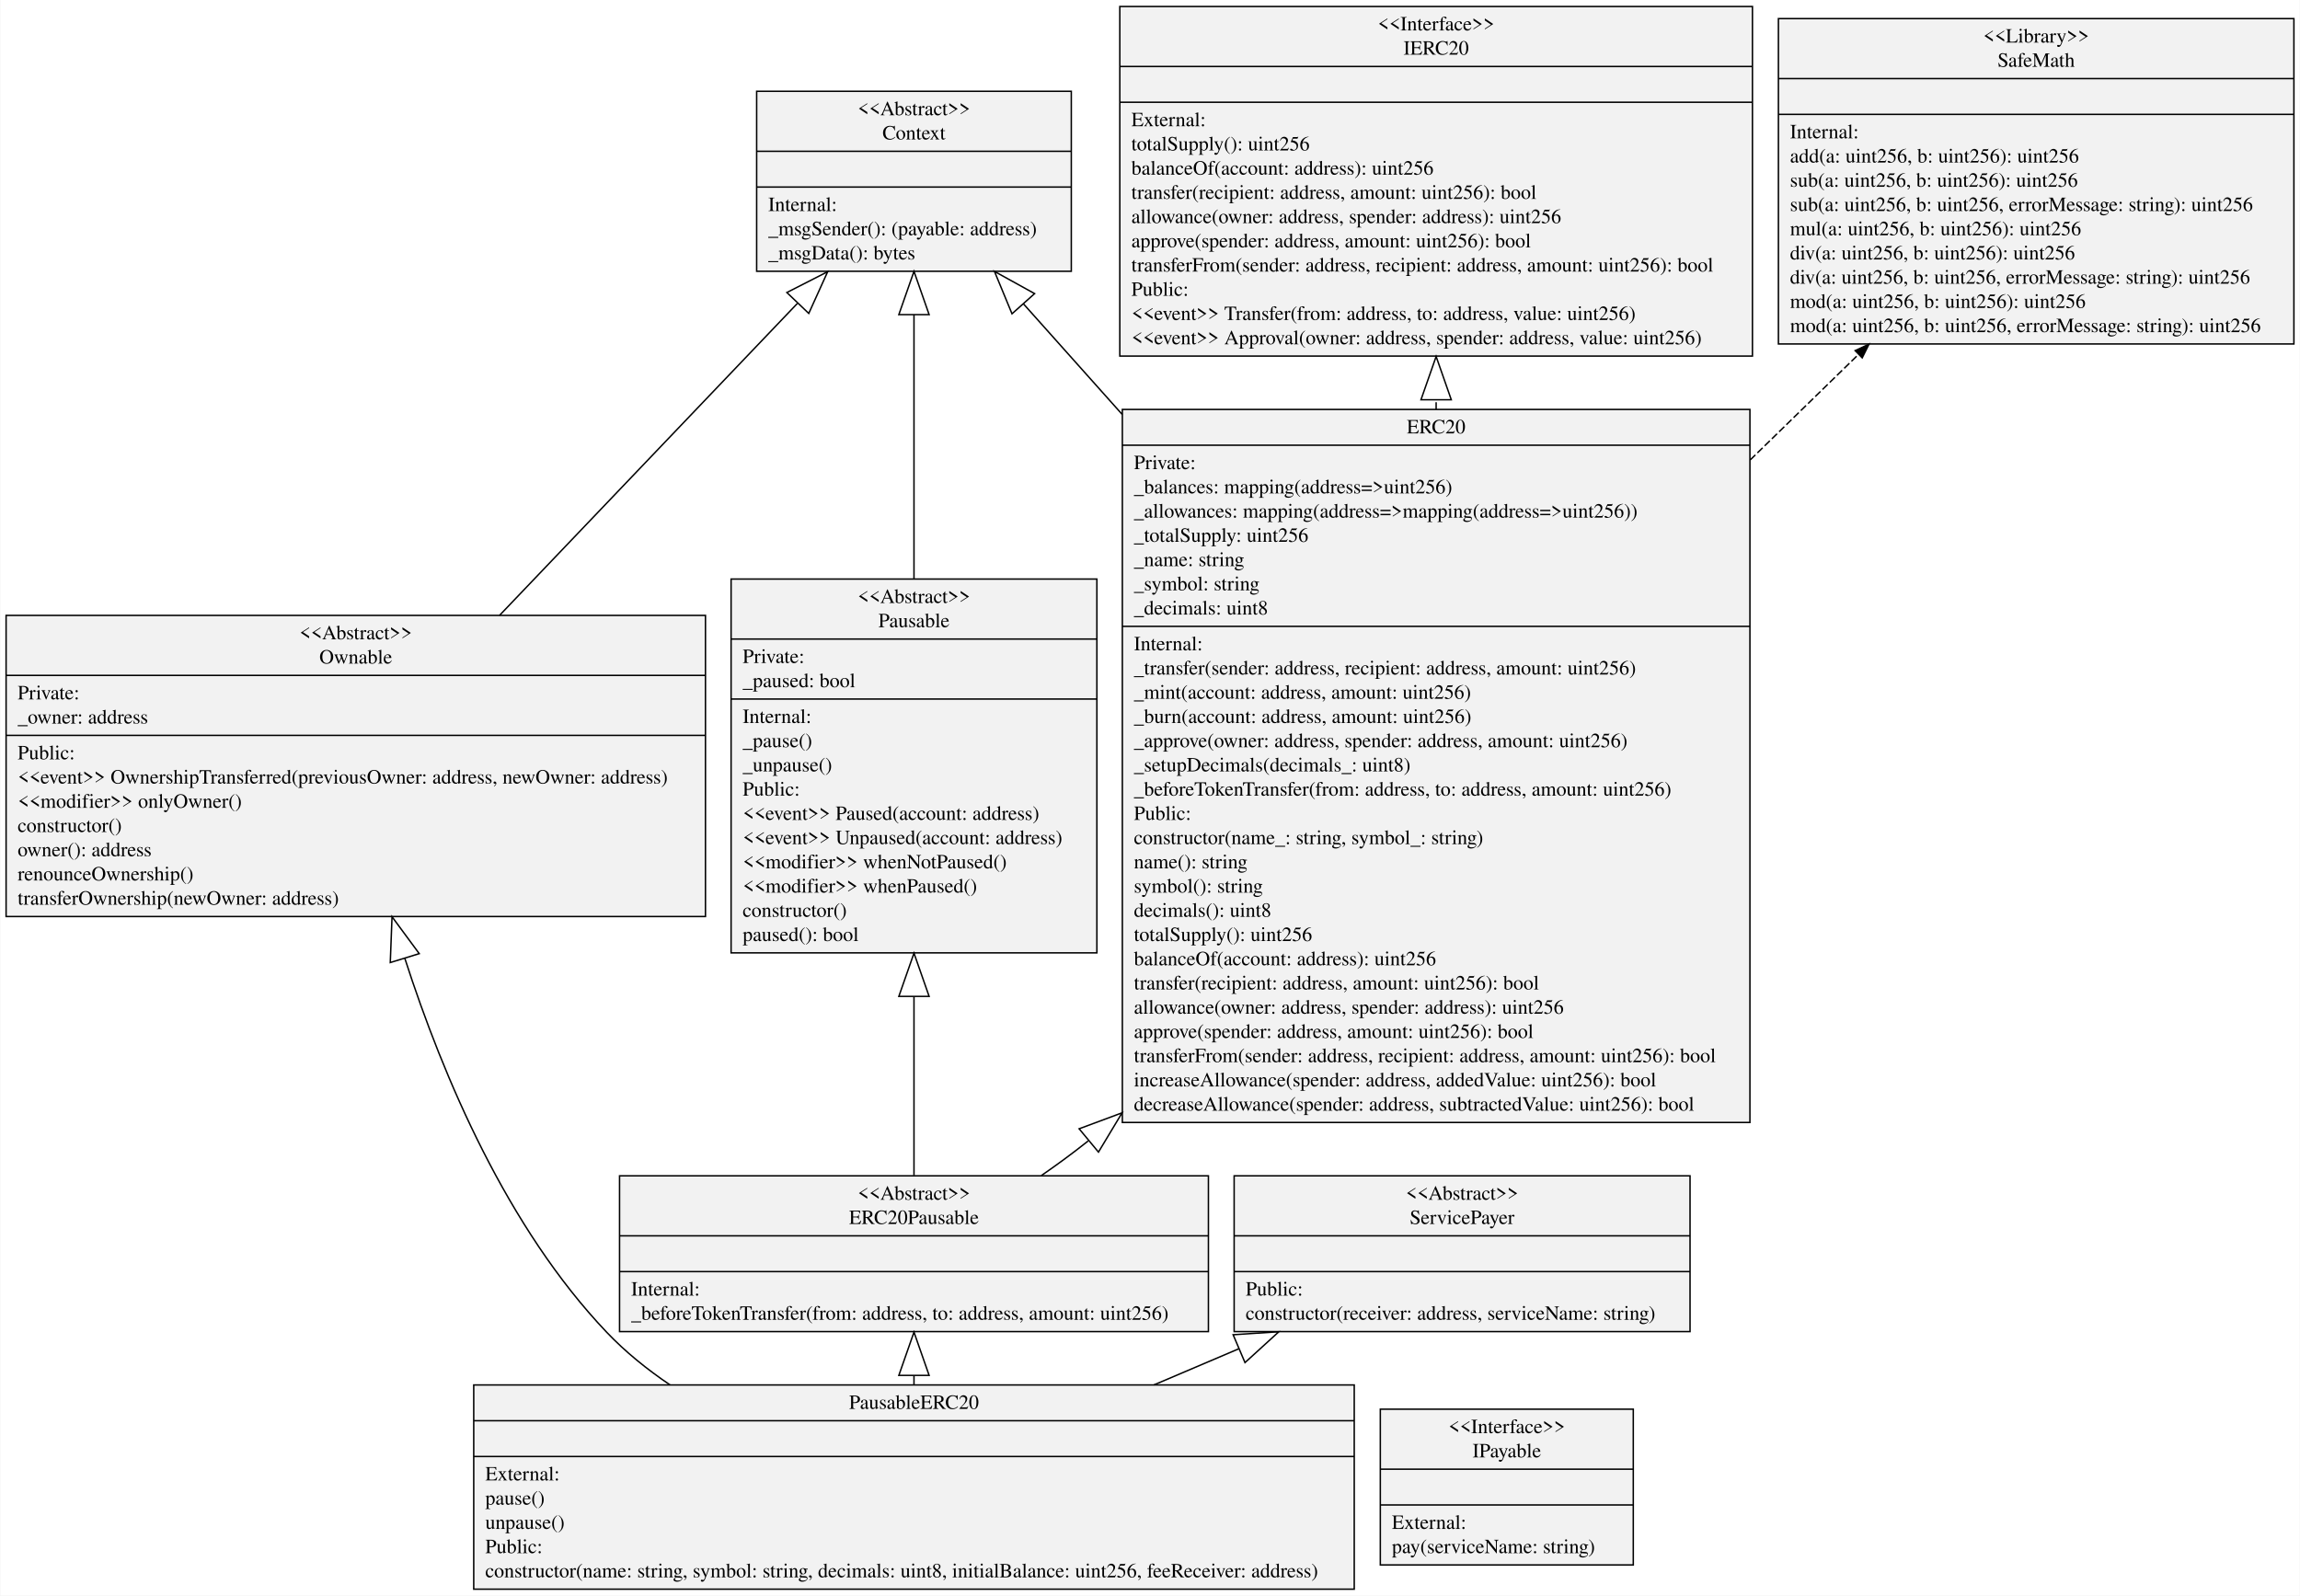
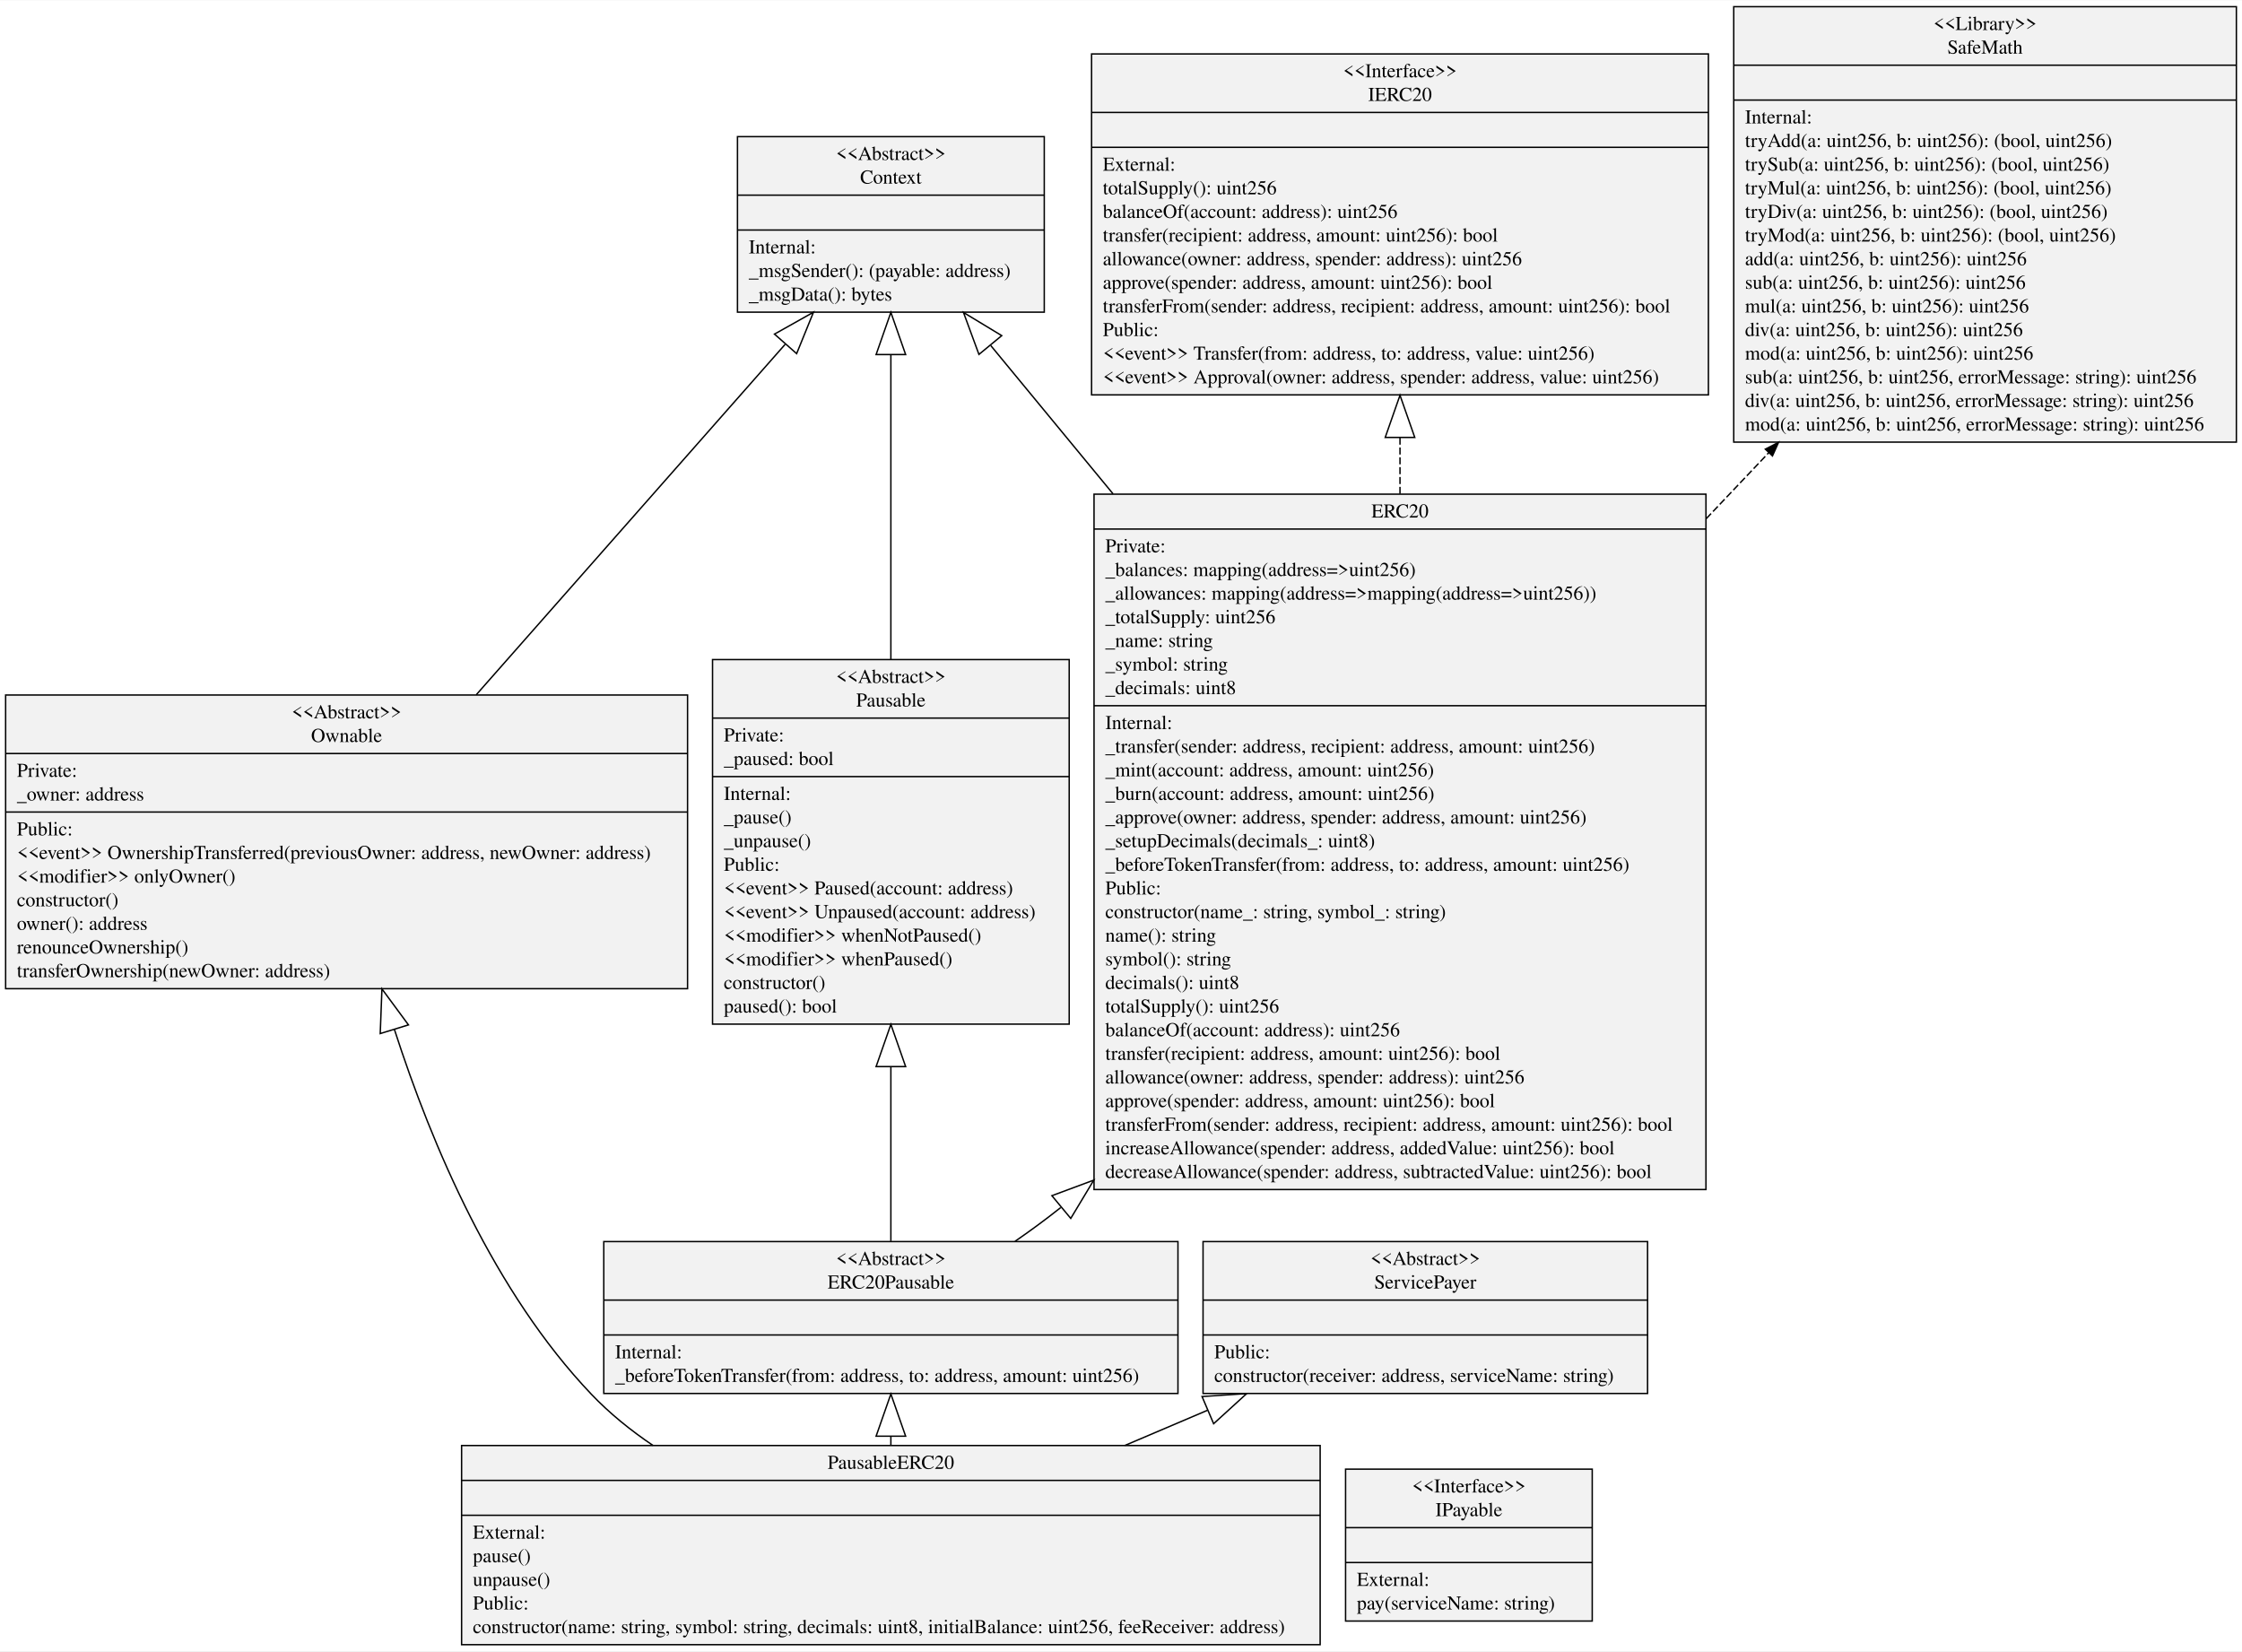
- <svg xmlns="http://www.w3.org/2000/svg" width="1594pt" height="1106pt" viewBox="0.00 0.00 1594.13 1106.40">
-   <g id="graph0" class="graph" transform="scale(1 1) rotate(0) translate(4 1102.4)">
-     <polygon fill="#ffffff" stroke="transparent" points="-4,4 -4,-1102.4 1590.133,-1102.4 1590.133,4 -4,4" />
+ <svg xmlns="http://www.w3.org/2000/svg" width="1594pt" height="1174pt" viewBox="0.00 0.00 1594.13 1173.60">
+   <g id="graph0" class="graph" transform="scale(1 1) rotate(0) translate(4 1169.6)">
+     <polygon fill="#ffffff" stroke="transparent" points="-4,4 -4,-1169.6 1590.133,-1169.6 1590.133,4 -4,4" />
    <g id="node1" class="node">
-       <polygon fill="#f2f2f2" stroke="#000000" points="520.365,-914.3 520.365,-1039.1 738.509,-1039.1 738.509,-914.3 520.365,-914.3" />
-       <text text-anchor="middle" x="629.437" y="-1022.5" font-family="Times,serif" font-size="14.00" fill="#000000">&lt;&lt;Abstract&gt;&gt;</text>
-       <text text-anchor="middle" x="629.437" y="-1005.7" font-family="Times,serif" font-size="14.00" fill="#000000">Context</text>
-       <polyline fill="none" stroke="#000000" points="520.365,-997.5 738.509,-997.5 " />
-       <text text-anchor="middle" x="629.437" y="-980.9" font-family="Times,serif" font-size="14.00" fill="#000000"> </text>
-       <polyline fill="none" stroke="#000000" points="520.365,-972.7 738.509,-972.7 " />
-       <text text-anchor="start" x="528.365" y="-956.1" font-family="Times,serif" font-size="14.00" fill="#000000">Internal:</text>
-       <text text-anchor="start" x="528.365" y="-939.3" font-family="Times,serif" font-size="14.00" fill="#000000">    _msgSender(): (payable: address)</text>
-       <text text-anchor="start" x="528.365" y="-922.5" font-family="Times,serif" font-size="14.00" fill="#000000">    _msgData(): bytes</text>
+       <polygon fill="#f2f2f2" stroke="#000000" points="520.365,-947.9 520.365,-1072.7 738.509,-1072.7 738.509,-947.9 520.365,-947.9" />
+       <text text-anchor="middle" x="629.437" y="-1056.1" font-family="Times,serif" font-size="14.00" fill="#000000">&lt;&lt;Abstract&gt;&gt;</text>
+       <text text-anchor="middle" x="629.437" y="-1039.3" font-family="Times,serif" font-size="14.00" fill="#000000">Context</text>
+       <polyline fill="none" stroke="#000000" points="520.365,-1031.1 738.509,-1031.1 " />
+       <text text-anchor="middle" x="629.437" y="-1014.5" font-family="Times,serif" font-size="14.00" fill="#000000"> </text>
+       <polyline fill="none" stroke="#000000" points="520.365,-1006.3 738.509,-1006.3 " />
+       <text text-anchor="start" x="528.365" y="-989.7" font-family="Times,serif" font-size="14.00" fill="#000000">Internal:</text>
+       <text text-anchor="start" x="528.365" y="-972.9" font-family="Times,serif" font-size="14.00" fill="#000000">    _msgSender(): (payable: address)</text>
+       <text text-anchor="start" x="528.365" y="-956.1" font-family="Times,serif" font-size="14.00" fill="#000000">    _msgData(): bytes</text>
    </g>
    <g id="node2" class="node">
      <polygon fill="#f2f2f2" stroke="#000000" points="0,-466.9 0,-675.7 484.874,-675.7 484.874,-466.9 0,-466.9" />
      <text text-anchor="middle" x="242.437" y="-659.1" font-family="Times,serif" font-size="14.00" fill="#000000">&lt;&lt;Abstract&gt;&gt;</text>
      <text text-anchor="middle" x="242.437" y="-642.3" font-family="Times,serif" font-size="14.00" fill="#000000">Ownable</text>
      <polyline fill="none" stroke="#000000" points="0,-634.1 484.874,-634.1 " />
      <text text-anchor="start" x="8" y="-617.5" font-family="Times,serif" font-size="14.00" fill="#000000">Private:</text>
      <text text-anchor="start" x="8" y="-600.7" font-family="Times,serif" font-size="14.00" fill="#000000">   _owner: address</text>
      <polyline fill="none" stroke="#000000" points="0,-592.5 484.874,-592.5 " />
      <text text-anchor="start" x="8" y="-575.9" font-family="Times,serif" font-size="14.00" fill="#000000">Public:</text>
      <text text-anchor="start" x="8" y="-559.1" font-family="Times,serif" font-size="14.00" fill="#000000">    &lt;&lt;event&gt;&gt; OwnershipTransferred(previousOwner: address, newOwner: address)</text>
      <text text-anchor="start" x="8" y="-542.3" font-family="Times,serif" font-size="14.00" fill="#000000">    &lt;&lt;modifier&gt;&gt; onlyOwner()</text>
      <text text-anchor="start" x="8" y="-525.5" font-family="Times,serif" font-size="14.00" fill="#000000">    constructor()</text>
      <text text-anchor="start" x="8" y="-508.7" font-family="Times,serif" font-size="14.00" fill="#000000">    owner(): address</text>
      <text text-anchor="start" x="8" y="-491.9" font-family="Times,serif" font-size="14.00" fill="#000000">    renounceOwnership()</text>
      <text text-anchor="start" x="8" y="-475.1" font-family="Times,serif" font-size="14.00" fill="#000000">    transferOwnership(newOwner: address)</text>
    </g>
    <g id="edge1" class="edge">
-       <path fill="none" stroke="#000000" d="M342.099,-675.701C406.226,-742.876 488.495,-829.057 548.557,-891.975" />
-       <polygon fill="none" stroke="#000000" points="541.296,-899.575 569.606,-914.025 556.486,-885.074 541.296,-899.575" />
+       <path fill="none" stroke="#000000" d="M334.642,-675.894C401.729,-751.996 491.441,-853.762 554.212,-924.967" />
+       <polygon fill="none" stroke="#000000" points="546.681,-932.302 574.395,-947.863 562.433,-918.415 546.681,-932.302" />
    </g>
    <g id="node3" class="node">
-       <polygon fill="#f2f2f2" stroke="#000000" points="772.137,-855.5 772.137,-1097.9 1210.737,-1097.9 1210.737,-855.5 772.137,-855.5" />
-       <text text-anchor="middle" x="991.437" y="-1081.3" font-family="Times,serif" font-size="14.00" fill="#000000">&lt;&lt;Interface&gt;&gt;</text>
-       <text text-anchor="middle" x="991.437" y="-1064.5" font-family="Times,serif" font-size="14.00" fill="#000000">IERC20</text>
-       <polyline fill="none" stroke="#000000" points="772.137,-1056.3 1210.737,-1056.3 " />
-       <text text-anchor="middle" x="991.437" y="-1039.7" font-family="Times,serif" font-size="14.00" fill="#000000"> </text>
-       <polyline fill="none" stroke="#000000" points="772.137,-1031.5 1210.737,-1031.5 " />
-       <text text-anchor="start" x="780.137" y="-1014.9" font-family="Times,serif" font-size="14.00" fill="#000000">External:</text>
-       <text text-anchor="start" x="780.137" y="-998.1" font-family="Times,serif" font-size="14.00" fill="#000000">     totalSupply(): uint256</text>
-       <text text-anchor="start" x="780.137" y="-981.3" font-family="Times,serif" font-size="14.00" fill="#000000">     balanceOf(account: address): uint256</text>
-       <text text-anchor="start" x="780.137" y="-964.5" font-family="Times,serif" font-size="14.00" fill="#000000">     transfer(recipient: address, amount: uint256): bool</text>
-       <text text-anchor="start" x="780.137" y="-947.7" font-family="Times,serif" font-size="14.00" fill="#000000">     allowance(owner: address, spender: address): uint256</text>
-       <text text-anchor="start" x="780.137" y="-930.9" font-family="Times,serif" font-size="14.00" fill="#000000">     approve(spender: address, amount: uint256): bool</text>
-       <text text-anchor="start" x="780.137" y="-914.1" font-family="Times,serif" font-size="14.00" fill="#000000">     transferFrom(sender: address, recipient: address, amount: uint256): bool</text>
-       <text text-anchor="start" x="780.137" y="-897.3" font-family="Times,serif" font-size="14.00" fill="#000000">Public:</text>
-       <text text-anchor="start" x="780.137" y="-880.5" font-family="Times,serif" font-size="14.00" fill="#000000">    &lt;&lt;event&gt;&gt; Transfer(from: address, to: address, value: uint256)</text>
-       <text text-anchor="start" x="780.137" y="-863.7" font-family="Times,serif" font-size="14.00" fill="#000000">    &lt;&lt;event&gt;&gt; Approval(owner: address, spender: address, value: uint256)</text>
+       <polygon fill="#f2f2f2" stroke="#000000" points="772.137,-889.1 772.137,-1131.5 1210.737,-1131.5 1210.737,-889.1 772.137,-889.1" />
+       <text text-anchor="middle" x="991.437" y="-1114.9" font-family="Times,serif" font-size="14.00" fill="#000000">&lt;&lt;Interface&gt;&gt;</text>
+       <text text-anchor="middle" x="991.437" y="-1098.1" font-family="Times,serif" font-size="14.00" fill="#000000">IERC20</text>
+       <polyline fill="none" stroke="#000000" points="772.137,-1089.9 1210.737,-1089.9 " />
+       <text text-anchor="middle" x="991.437" y="-1073.3" font-family="Times,serif" font-size="14.00" fill="#000000"> </text>
+       <polyline fill="none" stroke="#000000" points="772.137,-1065.1 1210.737,-1065.1 " />
+       <text text-anchor="start" x="780.137" y="-1048.5" font-family="Times,serif" font-size="14.00" fill="#000000">External:</text>
+       <text text-anchor="start" x="780.137" y="-1031.7" font-family="Times,serif" font-size="14.00" fill="#000000">     totalSupply(): uint256</text>
+       <text text-anchor="start" x="780.137" y="-1014.9" font-family="Times,serif" font-size="14.00" fill="#000000">     balanceOf(account: address): uint256</text>
+       <text text-anchor="start" x="780.137" y="-998.1" font-family="Times,serif" font-size="14.00" fill="#000000">     transfer(recipient: address, amount: uint256): bool</text>
+       <text text-anchor="start" x="780.137" y="-981.3" font-family="Times,serif" font-size="14.00" fill="#000000">     allowance(owner: address, spender: address): uint256</text>
+       <text text-anchor="start" x="780.137" y="-964.5" font-family="Times,serif" font-size="14.00" fill="#000000">     approve(spender: address, amount: uint256): bool</text>
+       <text text-anchor="start" x="780.137" y="-947.7" font-family="Times,serif" font-size="14.00" fill="#000000">     transferFrom(sender: address, recipient: address, amount: uint256): bool</text>
+       <text text-anchor="start" x="780.137" y="-930.9" font-family="Times,serif" font-size="14.00" fill="#000000">Public:</text>
+       <text text-anchor="start" x="780.137" y="-914.1" font-family="Times,serif" font-size="14.00" fill="#000000">    &lt;&lt;event&gt;&gt; Transfer(from: address, to: address, value: uint256)</text>
+       <text text-anchor="start" x="780.137" y="-897.3" font-family="Times,serif" font-size="14.00" fill="#000000">    &lt;&lt;event&gt;&gt; Approval(owner: address, spender: address, value: uint256)</text>
    </g>
    <g id="node4" class="node">
-       <polygon fill="#f2f2f2" stroke="#000000" points="1228.741,-863.9 1228.741,-1089.5 1586.133,-1089.5 1586.133,-863.9 1228.741,-863.9" />
-       <text text-anchor="middle" x="1407.437" y="-1072.9" font-family="Times,serif" font-size="14.00" fill="#000000">&lt;&lt;Library&gt;&gt;</text>
-       <text text-anchor="middle" x="1407.437" y="-1056.1" font-family="Times,serif" font-size="14.00" fill="#000000">SafeMath</text>
-       <polyline fill="none" stroke="#000000" points="1228.741,-1047.9 1586.133,-1047.9 " />
-       <text text-anchor="middle" x="1407.437" y="-1031.3" font-family="Times,serif" font-size="14.00" fill="#000000"> </text>
-       <polyline fill="none" stroke="#000000" points="1228.741,-1023.1 1586.133,-1023.1 " />
-       <text text-anchor="start" x="1236.741" y="-1006.5" font-family="Times,serif" font-size="14.00" fill="#000000">Internal:</text>
-       <text text-anchor="start" x="1236.741" y="-989.7" font-family="Times,serif" font-size="14.00" fill="#000000">    add(a: uint256, b: uint256): uint256</text>
-       <text text-anchor="start" x="1236.741" y="-972.9" font-family="Times,serif" font-size="14.00" fill="#000000">    sub(a: uint256, b: uint256): uint256</text>
-       <text text-anchor="start" x="1236.741" y="-956.1" font-family="Times,serif" font-size="14.00" fill="#000000">    sub(a: uint256, b: uint256, errorMessage: string): uint256</text>
-       <text text-anchor="start" x="1236.741" y="-939.3" font-family="Times,serif" font-size="14.00" fill="#000000">    mul(a: uint256, b: uint256): uint256</text>
-       <text text-anchor="start" x="1236.741" y="-922.5" font-family="Times,serif" font-size="14.00" fill="#000000">    div(a: uint256, b: uint256): uint256</text>
-       <text text-anchor="start" x="1236.741" y="-905.7" font-family="Times,serif" font-size="14.00" fill="#000000">    div(a: uint256, b: uint256, errorMessage: string): uint256</text>
-       <text text-anchor="start" x="1236.741" y="-888.9" font-family="Times,serif" font-size="14.00" fill="#000000">    mod(a: uint256, b: uint256): uint256</text>
-       <text text-anchor="start" x="1236.741" y="-872.1" font-family="Times,serif" font-size="14.00" fill="#000000">    mod(a: uint256, b: uint256, errorMessage: string): uint256</text>
+       <polygon fill="#f2f2f2" stroke="#000000" points="1228.741,-855.5 1228.741,-1165.1 1586.133,-1165.1 1586.133,-855.5 1228.741,-855.5" />
+       <text text-anchor="middle" x="1407.437" y="-1148.5" font-family="Times,serif" font-size="14.00" fill="#000000">&lt;&lt;Library&gt;&gt;</text>
+       <text text-anchor="middle" x="1407.437" y="-1131.7" font-family="Times,serif" font-size="14.00" fill="#000000">SafeMath</text>
+       <polyline fill="none" stroke="#000000" points="1228.741,-1123.5 1586.133,-1123.5 " />
+       <text text-anchor="middle" x="1407.437" y="-1106.9" font-family="Times,serif" font-size="14.00" fill="#000000"> </text>
+       <polyline fill="none" stroke="#000000" points="1228.741,-1098.7 1586.133,-1098.7 " />
+       <text text-anchor="start" x="1236.741" y="-1082.1" font-family="Times,serif" font-size="14.00" fill="#000000">Internal:</text>
+       <text text-anchor="start" x="1236.741" y="-1065.3" font-family="Times,serif" font-size="14.00" fill="#000000">    tryAdd(a: uint256, b: uint256): (bool, uint256)</text>
+       <text text-anchor="start" x="1236.741" y="-1048.5" font-family="Times,serif" font-size="14.00" fill="#000000">    trySub(a: uint256, b: uint256): (bool, uint256)</text>
+       <text text-anchor="start" x="1236.741" y="-1031.7" font-family="Times,serif" font-size="14.00" fill="#000000">    tryMul(a: uint256, b: uint256): (bool, uint256)</text>
+       <text text-anchor="start" x="1236.741" y="-1014.9" font-family="Times,serif" font-size="14.00" fill="#000000">    tryDiv(a: uint256, b: uint256): (bool, uint256)</text>
+       <text text-anchor="start" x="1236.741" y="-998.1" font-family="Times,serif" font-size="14.00" fill="#000000">    tryMod(a: uint256, b: uint256): (bool, uint256)</text>
+       <text text-anchor="start" x="1236.741" y="-981.3" font-family="Times,serif" font-size="14.00" fill="#000000">    add(a: uint256, b: uint256): uint256</text>
+       <text text-anchor="start" x="1236.741" y="-964.5" font-family="Times,serif" font-size="14.00" fill="#000000">    sub(a: uint256, b: uint256): uint256</text>
+       <text text-anchor="start" x="1236.741" y="-947.7" font-family="Times,serif" font-size="14.00" fill="#000000">    mul(a: uint256, b: uint256): uint256</text>
+       <text text-anchor="start" x="1236.741" y="-930.9" font-family="Times,serif" font-size="14.00" fill="#000000">    div(a: uint256, b: uint256): uint256</text>
+       <text text-anchor="start" x="1236.741" y="-914.1" font-family="Times,serif" font-size="14.00" fill="#000000">    mod(a: uint256, b: uint256): uint256</text>
+       <text text-anchor="start" x="1236.741" y="-897.3" font-family="Times,serif" font-size="14.00" fill="#000000">    sub(a: uint256, b: uint256, errorMessage: string): uint256</text>
+       <text text-anchor="start" x="1236.741" y="-880.5" font-family="Times,serif" font-size="14.00" fill="#000000">    div(a: uint256, b: uint256, errorMessage: string): uint256</text>
+       <text text-anchor="start" x="1236.741" y="-863.7" font-family="Times,serif" font-size="14.00" fill="#000000">    mod(a: uint256, b: uint256, errorMessage: string): uint256</text>
    </g>
    <g id="node5" class="node">
      <polygon fill="#f2f2f2" stroke="#000000" points="773.887,-324.1 773.887,-818.5 1208.987,-818.5 1208.987,-324.1 773.887,-324.1" />
      <text text-anchor="middle" x="991.437" y="-801.9" font-family="Times,serif" font-size="14.00" fill="#000000">ERC20</text>
      <polyline fill="none" stroke="#000000" points="773.887,-793.7 1208.987,-793.7 " />
      <text text-anchor="start" x="781.887" y="-777.1" font-family="Times,serif" font-size="14.00" fill="#000000">Private:</text>
      <text text-anchor="start" x="781.887" y="-760.3" font-family="Times,serif" font-size="14.00" fill="#000000">   _balances: mapping(address=&gt;uint256)</text>
      <text text-anchor="start" x="781.887" y="-743.5" font-family="Times,serif" font-size="14.00" fill="#000000">   _allowances: mapping(address=&gt;mapping(address=&gt;uint256))</text>
      <text text-anchor="start" x="781.887" y="-726.7" font-family="Times,serif" font-size="14.00" fill="#000000">   _totalSupply: uint256</text>
      <text text-anchor="start" x="781.887" y="-709.9" font-family="Times,serif" font-size="14.00" fill="#000000">   _name: string</text>
      <text text-anchor="start" x="781.887" y="-693.1" font-family="Times,serif" font-size="14.00" fill="#000000">   _symbol: string</text>
      <text text-anchor="start" x="781.887" y="-676.3" font-family="Times,serif" font-size="14.00" fill="#000000">   _decimals: uint8</text>
      <polyline fill="none" stroke="#000000" points="773.887,-668.1 1208.987,-668.1 " />
      <text text-anchor="start" x="781.887" y="-651.5" font-family="Times,serif" font-size="14.00" fill="#000000">Internal:</text>
      <text text-anchor="start" x="781.887" y="-634.7" font-family="Times,serif" font-size="14.00" fill="#000000">    _transfer(sender: address, recipient: address, amount: uint256)</text>
      <text text-anchor="start" x="781.887" y="-617.9" font-family="Times,serif" font-size="14.00" fill="#000000">    _mint(account: address, amount: uint256)</text>
      <text text-anchor="start" x="781.887" y="-601.1" font-family="Times,serif" font-size="14.00" fill="#000000">    _burn(account: address, amount: uint256)</text>
      <text text-anchor="start" x="781.887" y="-584.3" font-family="Times,serif" font-size="14.00" fill="#000000">    _approve(owner: address, spender: address, amount: uint256)</text>
      <text text-anchor="start" x="781.887" y="-567.5" font-family="Times,serif" font-size="14.00" fill="#000000">    _setupDecimals(decimals_: uint8)</text>
      <text text-anchor="start" x="781.887" y="-550.7" font-family="Times,serif" font-size="14.00" fill="#000000">    _beforeTokenTransfer(from: address, to: address, amount: uint256)</text>
      <text text-anchor="start" x="781.887" y="-533.9" font-family="Times,serif" font-size="14.00" fill="#000000">Public:</text>
      <text text-anchor="start" x="781.887" y="-517.1" font-family="Times,serif" font-size="14.00" fill="#000000">    constructor(name_: string, symbol_: string)</text>
      <text text-anchor="start" x="781.887" y="-500.3" font-family="Times,serif" font-size="14.00" fill="#000000">    name(): string</text>
      <text text-anchor="start" x="781.887" y="-483.5" font-family="Times,serif" font-size="14.00" fill="#000000">    symbol(): string</text>
      <text text-anchor="start" x="781.887" y="-466.7" font-family="Times,serif" font-size="14.00" fill="#000000">    decimals(): uint8</text>
      <text text-anchor="start" x="781.887" y="-449.9" font-family="Times,serif" font-size="14.00" fill="#000000">    totalSupply(): uint256</text>
      <text text-anchor="start" x="781.887" y="-433.1" font-family="Times,serif" font-size="14.00" fill="#000000">    balanceOf(account: address): uint256</text>
      <text text-anchor="start" x="781.887" y="-416.3" font-family="Times,serif" font-size="14.00" fill="#000000">    transfer(recipient: address, amount: uint256): bool</text>
      <text text-anchor="start" x="781.887" y="-399.5" font-family="Times,serif" font-size="14.00" fill="#000000">    allowance(owner: address, spender: address): uint256</text>
      <text text-anchor="start" x="781.887" y="-382.7" font-family="Times,serif" font-size="14.00" fill="#000000">    approve(spender: address, amount: uint256): bool</text>
      <text text-anchor="start" x="781.887" y="-365.9" font-family="Times,serif" font-size="14.00" fill="#000000">    transferFrom(sender: address, recipient: address, amount: uint256): bool</text>
      <text text-anchor="start" x="781.887" y="-349.1" font-family="Times,serif" font-size="14.00" fill="#000000">    increaseAllowance(spender: address, addedValue: uint256): bool</text>
      <text text-anchor="start" x="781.887" y="-332.3" font-family="Times,serif" font-size="14.00" fill="#000000">    decreaseAllowance(spender: address, subtractedValue: uint256): bool</text>
    </g>
    <g id="edge2" class="edge">
-       <path fill="none" stroke="#000000" d="M773.809,-815.019C749.42,-842.332 725.957,-868.608 705.293,-891.75" />
-       <polygon fill="none" stroke="#000000" points="697.392,-884.833 685.242,-914.204 713.056,-898.82 697.392,-884.833" />
+       <path fill="none" stroke="#000000" d="M787.426,-818.706C756.257,-856.505 726.014,-893.181 700.474,-924.153" />
+       <polygon fill="none" stroke="#000000" points="692.057,-917.856 681.072,-947.682 708.259,-931.216 692.057,-917.856" />
    </g>
    <g id="edge3" class="edge">
-       <path fill="none" stroke="#000000" stroke-dasharray="5,2" d="M991.437,-818.51C991.437,-820.667 991.437,-822.816 991.437,-824.958" />
-       <polygon fill="none" stroke="#000000" points="980.937,-825.227 991.437,-855.228 1001.937,-825.228 980.937,-825.227" />
+       <path fill="none" stroke="#000000" stroke-dasharray="5,2" d="M991.437,-818.706C991.437,-832.248 991.437,-845.647 991.437,-858.69" />
+       <polygon fill="none" stroke="#000000" points="980.937,-858.843 991.437,-888.843 1001.937,-858.843 980.937,-858.843" />
    </g>
    <g id="edge4" class="edge">
-       <path fill="none" stroke="#000000" stroke-dasharray="5,2" d="M1209.184,-783.499C1234.927,-808.586 1260.471,-833.479 1284.234,-856.636" />
-       <polygon fill="#000000" stroke="#000000" points="1281.945,-859.292 1291.549,-863.765 1286.83,-854.279 1281.945,-859.292" />
+       <path fill="none" stroke="#000000" stroke-dasharray="5,2" d="M1209.184,-801.086C1224.135,-816.864 1239.019,-832.57 1253.526,-847.879" />
+       <polygon fill="#000000" stroke="#000000" points="1251.197,-850.51 1260.616,-855.361 1256.278,-845.695 1251.197,-850.51" />
    </g>
    <g id="node6" class="node">
      <polygon fill="#f2f2f2" stroke="#000000" points="502.635,-441.7 502.635,-700.9 756.239,-700.9 756.239,-441.7 502.635,-441.7" />
      <text text-anchor="middle" x="629.437" y="-684.3" font-family="Times,serif" font-size="14.00" fill="#000000">&lt;&lt;Abstract&gt;&gt;</text>
      <text text-anchor="middle" x="629.437" y="-667.5" font-family="Times,serif" font-size="14.00" fill="#000000">Pausable</text>
      <polyline fill="none" stroke="#000000" points="502.635,-659.3 756.239,-659.3 " />
      <text text-anchor="start" x="510.635" y="-642.7" font-family="Times,serif" font-size="14.00" fill="#000000">Private:</text>
      <text text-anchor="start" x="510.635" y="-625.9" font-family="Times,serif" font-size="14.00" fill="#000000">   _paused: bool</text>
      <polyline fill="none" stroke="#000000" points="502.635,-617.7 756.239,-617.7 " />
      <text text-anchor="start" x="510.635" y="-601.1" font-family="Times,serif" font-size="14.00" fill="#000000">Internal:</text>
      <text text-anchor="start" x="510.635" y="-584.3" font-family="Times,serif" font-size="14.00" fill="#000000">    _pause()</text>
      <text text-anchor="start" x="510.635" y="-567.5" font-family="Times,serif" font-size="14.00" fill="#000000">    _unpause()</text>
      <text text-anchor="start" x="510.635" y="-550.7" font-family="Times,serif" font-size="14.00" fill="#000000">Public:</text>
      <text text-anchor="start" x="510.635" y="-533.9" font-family="Times,serif" font-size="14.00" fill="#000000">    &lt;&lt;event&gt;&gt; Paused(account: address)</text>
      <text text-anchor="start" x="510.635" y="-517.1" font-family="Times,serif" font-size="14.00" fill="#000000">    &lt;&lt;event&gt;&gt; Unpaused(account: address)</text>
      <text text-anchor="start" x="510.635" y="-500.3" font-family="Times,serif" font-size="14.00" fill="#000000">    &lt;&lt;modifier&gt;&gt; whenNotPaused()</text>
      <text text-anchor="start" x="510.635" y="-483.5" font-family="Times,serif" font-size="14.00" fill="#000000">    &lt;&lt;modifier&gt;&gt; whenPaused()</text>
      <text text-anchor="start" x="510.635" y="-466.7" font-family="Times,serif" font-size="14.00" fill="#000000">    constructor()</text>
      <text text-anchor="start" x="510.635" y="-449.9" font-family="Times,serif" font-size="14.00" fill="#000000">    paused(): bool</text>
    </g>
    <g id="edge5" class="edge">
-       <path fill="none" stroke="#000000" d="M629.437,-700.965C629.437,-760.61 629.437,-829.995 629.437,-884.241" />
-       <polygon fill="none" stroke="#000000" points="618.937,-884.243 629.437,-914.243 639.937,-884.243 618.937,-884.243" />
+       <path fill="none" stroke="#000000" d="M629.437,-700.936C629.437,-770.435 629.437,-854.461 629.437,-917.393" />
+       <polygon fill="none" stroke="#000000" points="618.937,-917.751 629.437,-947.751 639.937,-917.751 618.937,-917.751" />
    </g>
    <g id="node7" class="node">
      <polygon fill="#f2f2f2" stroke="#000000" points="425.309,-179.1 425.309,-287.1 833.565,-287.1 833.565,-179.1 425.309,-179.1" />
      <text text-anchor="middle" x="629.437" y="-270.5" font-family="Times,serif" font-size="14.00" fill="#000000">&lt;&lt;Abstract&gt;&gt;</text>
      <text text-anchor="middle" x="629.437" y="-253.7" font-family="Times,serif" font-size="14.00" fill="#000000">ERC20Pausable</text>
      <polyline fill="none" stroke="#000000" points="425.309,-245.5 833.565,-245.5 " />
      <text text-anchor="middle" x="629.437" y="-228.9" font-family="Times,serif" font-size="14.00" fill="#000000"> </text>
      <polyline fill="none" stroke="#000000" points="425.309,-220.7 833.565,-220.7 " />
      <text text-anchor="start" x="433.309" y="-204.1" font-family="Times,serif" font-size="14.00" fill="#000000">Internal:</text>
      <text text-anchor="start" x="433.309" y="-187.3" font-family="Times,serif" font-size="14.00" fill="#000000">    _beforeTokenTransfer(from: address, to: address, amount: uint256)</text>
    </g>
    <g id="edge6" class="edge">
      <path fill="none" stroke="#000000" d="M717.709,-287.269C727.955,-294.344 738.278,-301.825 750.201,-311.288" />
      <polygon fill="none" stroke="#000000" points="743.926,-319.725 773.718,-330.801 757.336,-303.564 743.926,-319.725" />
    </g>
    <g id="edge7" class="edge">
      <path fill="none" stroke="#000000" d="M629.437,-287.438C629.437,-321.274 629.437,-366.719 629.437,-411.316" />
      <polygon fill="none" stroke="#000000" points="618.937,-411.516 629.437,-441.516 639.937,-411.516 618.937,-411.516" />
    </g>
    <g id="node8" class="node">
      <polygon fill="#f2f2f2" stroke="#000000" points="952.748,-17.3 952.748,-125.3 1128.126,-125.3 1128.126,-17.3 952.748,-17.3" />
      <text text-anchor="middle" x="1040.437" y="-108.7" font-family="Times,serif" font-size="14.00" fill="#000000">&lt;&lt;Interface&gt;&gt;</text>
      <text text-anchor="middle" x="1040.437" y="-91.9" font-family="Times,serif" font-size="14.00" fill="#000000">IPayable</text>
      <polyline fill="none" stroke="#000000" points="952.748,-83.7 1128.126,-83.7 " />
      <text text-anchor="middle" x="1040.437" y="-67.1" font-family="Times,serif" font-size="14.00" fill="#000000"> </text>
      <polyline fill="none" stroke="#000000" points="952.748,-58.9 1128.126,-58.9 " />
      <text text-anchor="start" x="960.748" y="-42.3" font-family="Times,serif" font-size="14.00" fill="#000000">External:</text>
      <text text-anchor="start" x="960.748" y="-25.5" font-family="Times,serif" font-size="14.00" fill="#000000">     pay(serviceName: string)</text>
    </g>
    <g id="node9" class="node">
      <polygon fill="#f2f2f2" stroke="#000000" points="851.397,-179.1 851.397,-287.1 1167.477,-287.1 1167.477,-179.1 851.397,-179.1" />
      <text text-anchor="middle" x="1009.437" y="-270.5" font-family="Times,serif" font-size="14.00" fill="#000000">&lt;&lt;Abstract&gt;&gt;</text>
      <text text-anchor="middle" x="1009.437" y="-253.7" font-family="Times,serif" font-size="14.00" fill="#000000">ServicePayer</text>
      <polyline fill="none" stroke="#000000" points="851.397,-245.5 1167.477,-245.5 " />
      <text text-anchor="middle" x="1009.437" y="-228.9" font-family="Times,serif" font-size="14.00" fill="#000000"> </text>
      <polyline fill="none" stroke="#000000" points="851.397,-220.7 1167.477,-220.7 " />
      <text text-anchor="start" x="859.397" y="-204.1" font-family="Times,serif" font-size="14.00" fill="#000000">Public:</text>
      <text text-anchor="start" x="859.397" y="-187.3" font-family="Times,serif" font-size="14.00" fill="#000000">    constructor(receiver: address, serviceName: string)</text>
    </g>
    <g id="node10" class="node">
      <polygon fill="#f2f2f2" stroke="#000000" points="324.207,-.5 324.207,-142.1 934.667,-142.1 934.667,-.5 324.207,-.5" />
      <text text-anchor="middle" x="629.437" y="-125.5" font-family="Times,serif" font-size="14.00" fill="#000000">PausableERC20</text>
      <polyline fill="none" stroke="#000000" points="324.207,-117.3 934.667,-117.3 " />
      <text text-anchor="middle" x="629.437" y="-100.7" font-family="Times,serif" font-size="14.00" fill="#000000"> </text>
      <polyline fill="none" stroke="#000000" points="324.207,-92.5 934.667,-92.5 " />
      <text text-anchor="start" x="332.207" y="-75.9" font-family="Times,serif" font-size="14.00" fill="#000000">External:</text>
      <text text-anchor="start" x="332.207" y="-59.1" font-family="Times,serif" font-size="14.00" fill="#000000">    pause()</text>
      <text text-anchor="start" x="332.207" y="-42.3" font-family="Times,serif" font-size="14.00" fill="#000000">    unpause()</text>
      <text text-anchor="start" x="332.207" y="-25.5" font-family="Times,serif" font-size="14.00" fill="#000000">Public:</text>
      <text text-anchor="start" x="332.207" y="-8.7" font-family="Times,serif" font-size="14.00" fill="#000000">    constructor(name: string, symbol: string, decimals: uint8, initialBalance: uint256, feeReceiver: address)</text>
    </g>
    <g id="edge9" class="edge">
      <path fill="none" stroke="#000000" d="M460.31,-142.132C444.358,-152.9 429.353,-165.027 416.437,-178.6 347.611,-250.924 303.183,-355.011 276.459,-437.854" />
      <polygon fill="none" stroke="#000000" points="266.355,-434.988 267.567,-466.75 286.426,-441.164 266.355,-434.988" />
    </g>
    <g id="edge8" class="edge">
      <path fill="none" stroke="#000000" d="M629.437,-142.268C629.437,-144.369 629.437,-146.48 629.437,-148.594" />
      <polygon fill="none" stroke="#000000" points="618.937,-148.731 629.437,-178.731 639.937,-148.731 618.937,-148.731" />
    </g>
    <g id="edge10" class="edge">
      <path fill="none" stroke="#000000" d="M795.834,-142.15C815.343,-150.457 835.189,-158.907 854.533,-167.143" />
      <polygon fill="none" stroke="#000000" points="850.7,-176.923 882.415,-179.016 858.927,-157.602 850.7,-176.923" />
    </g>
  </g>
</svg>
